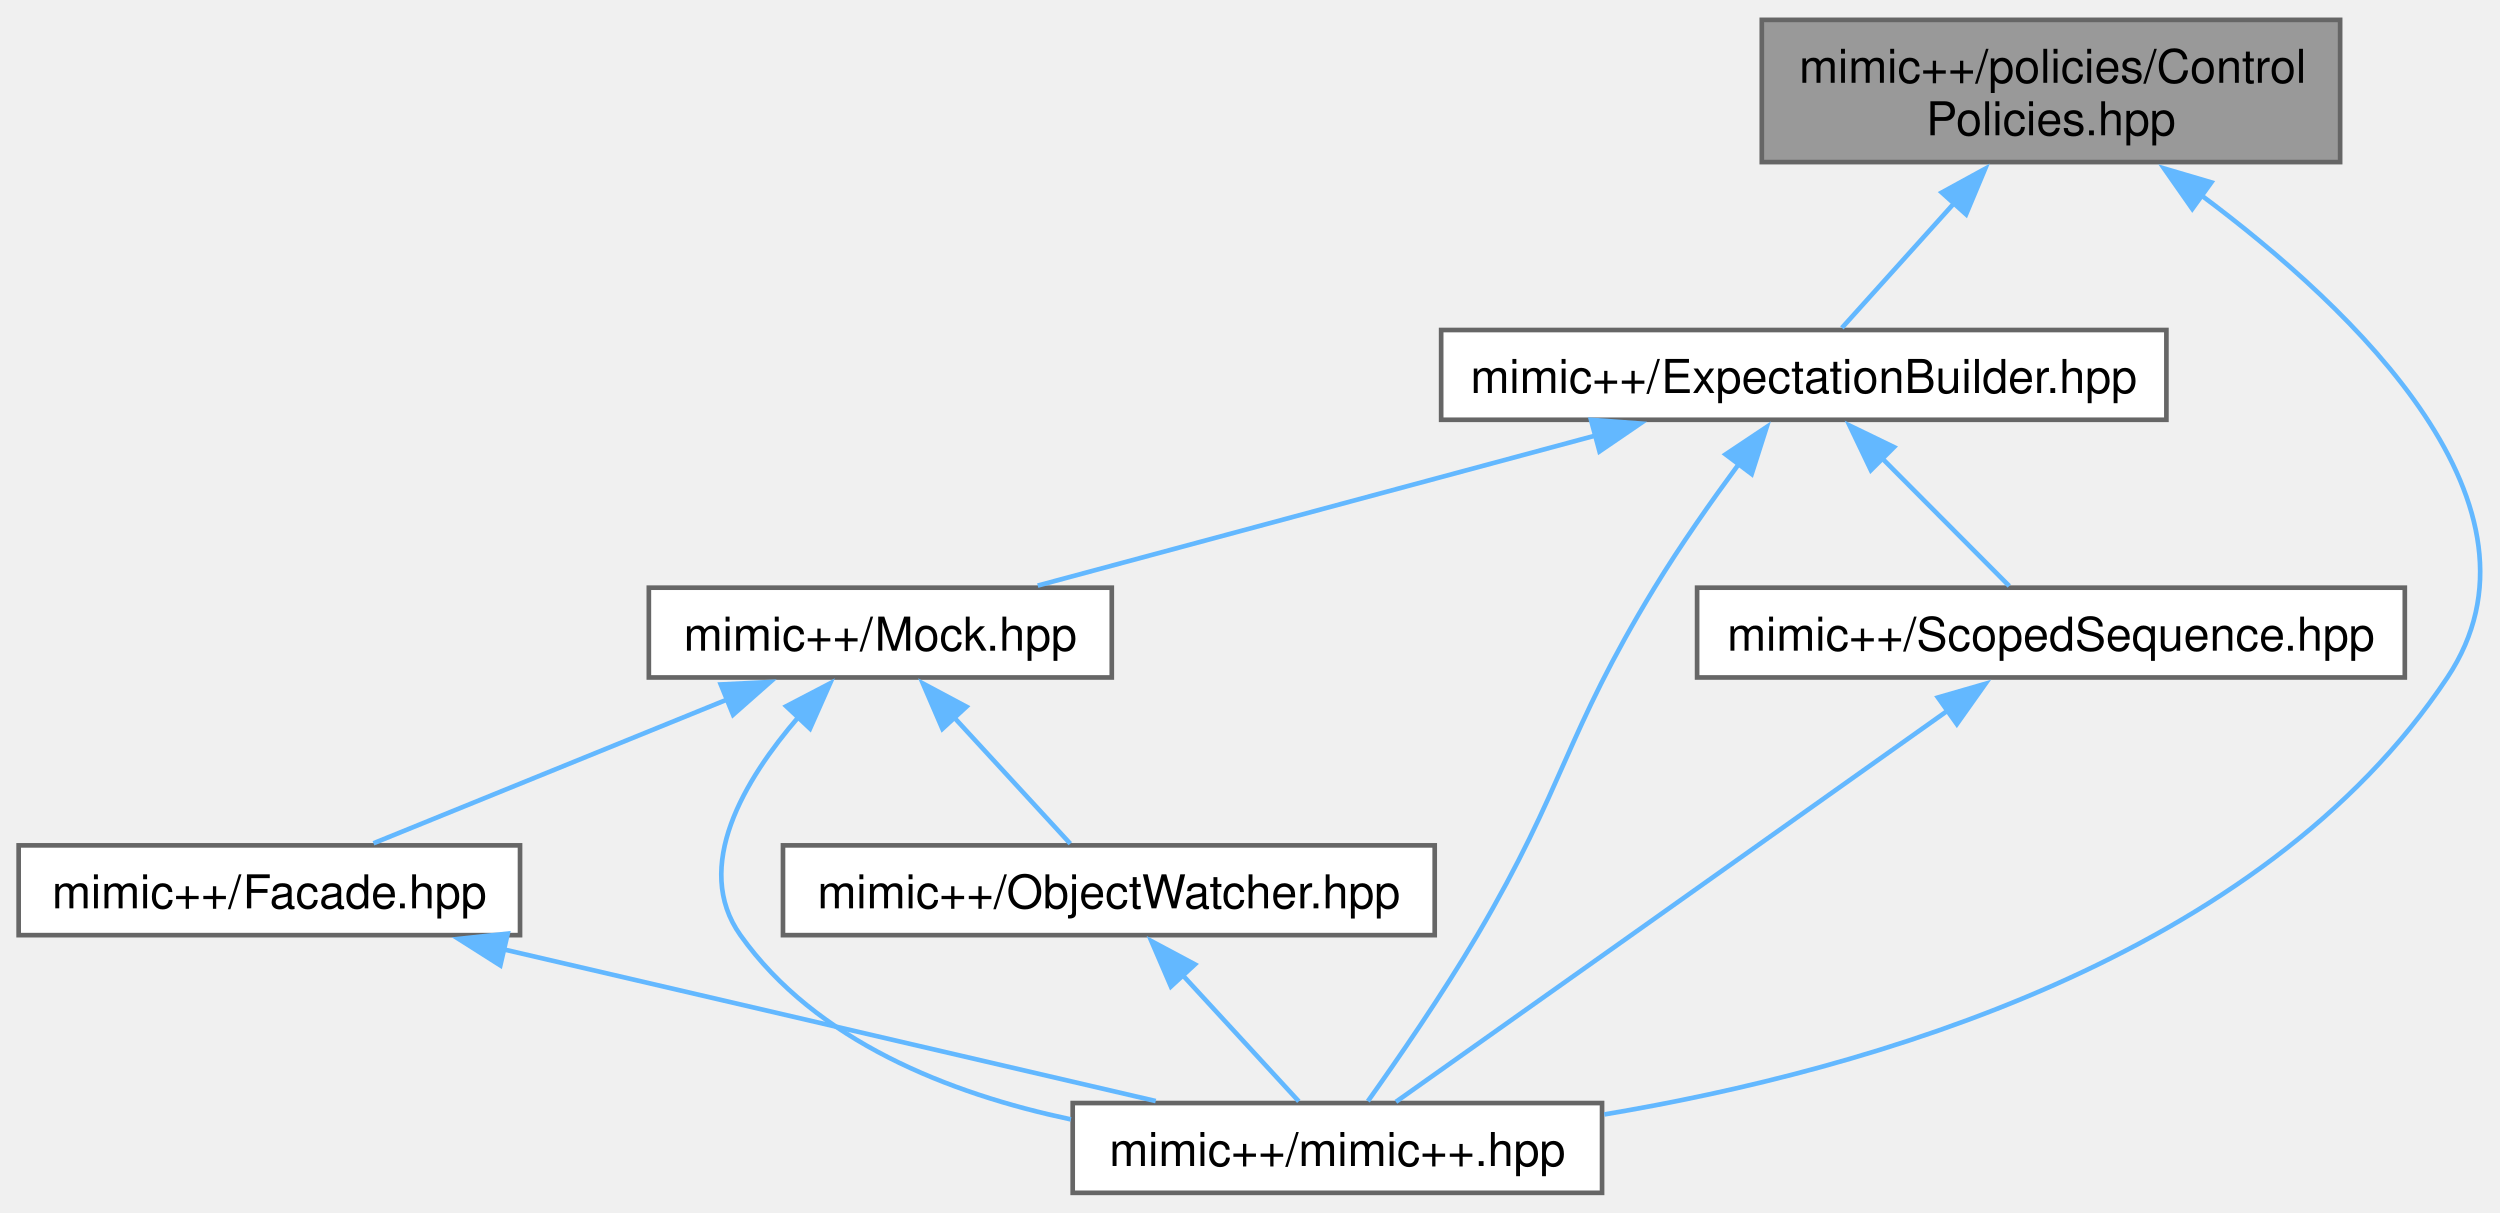
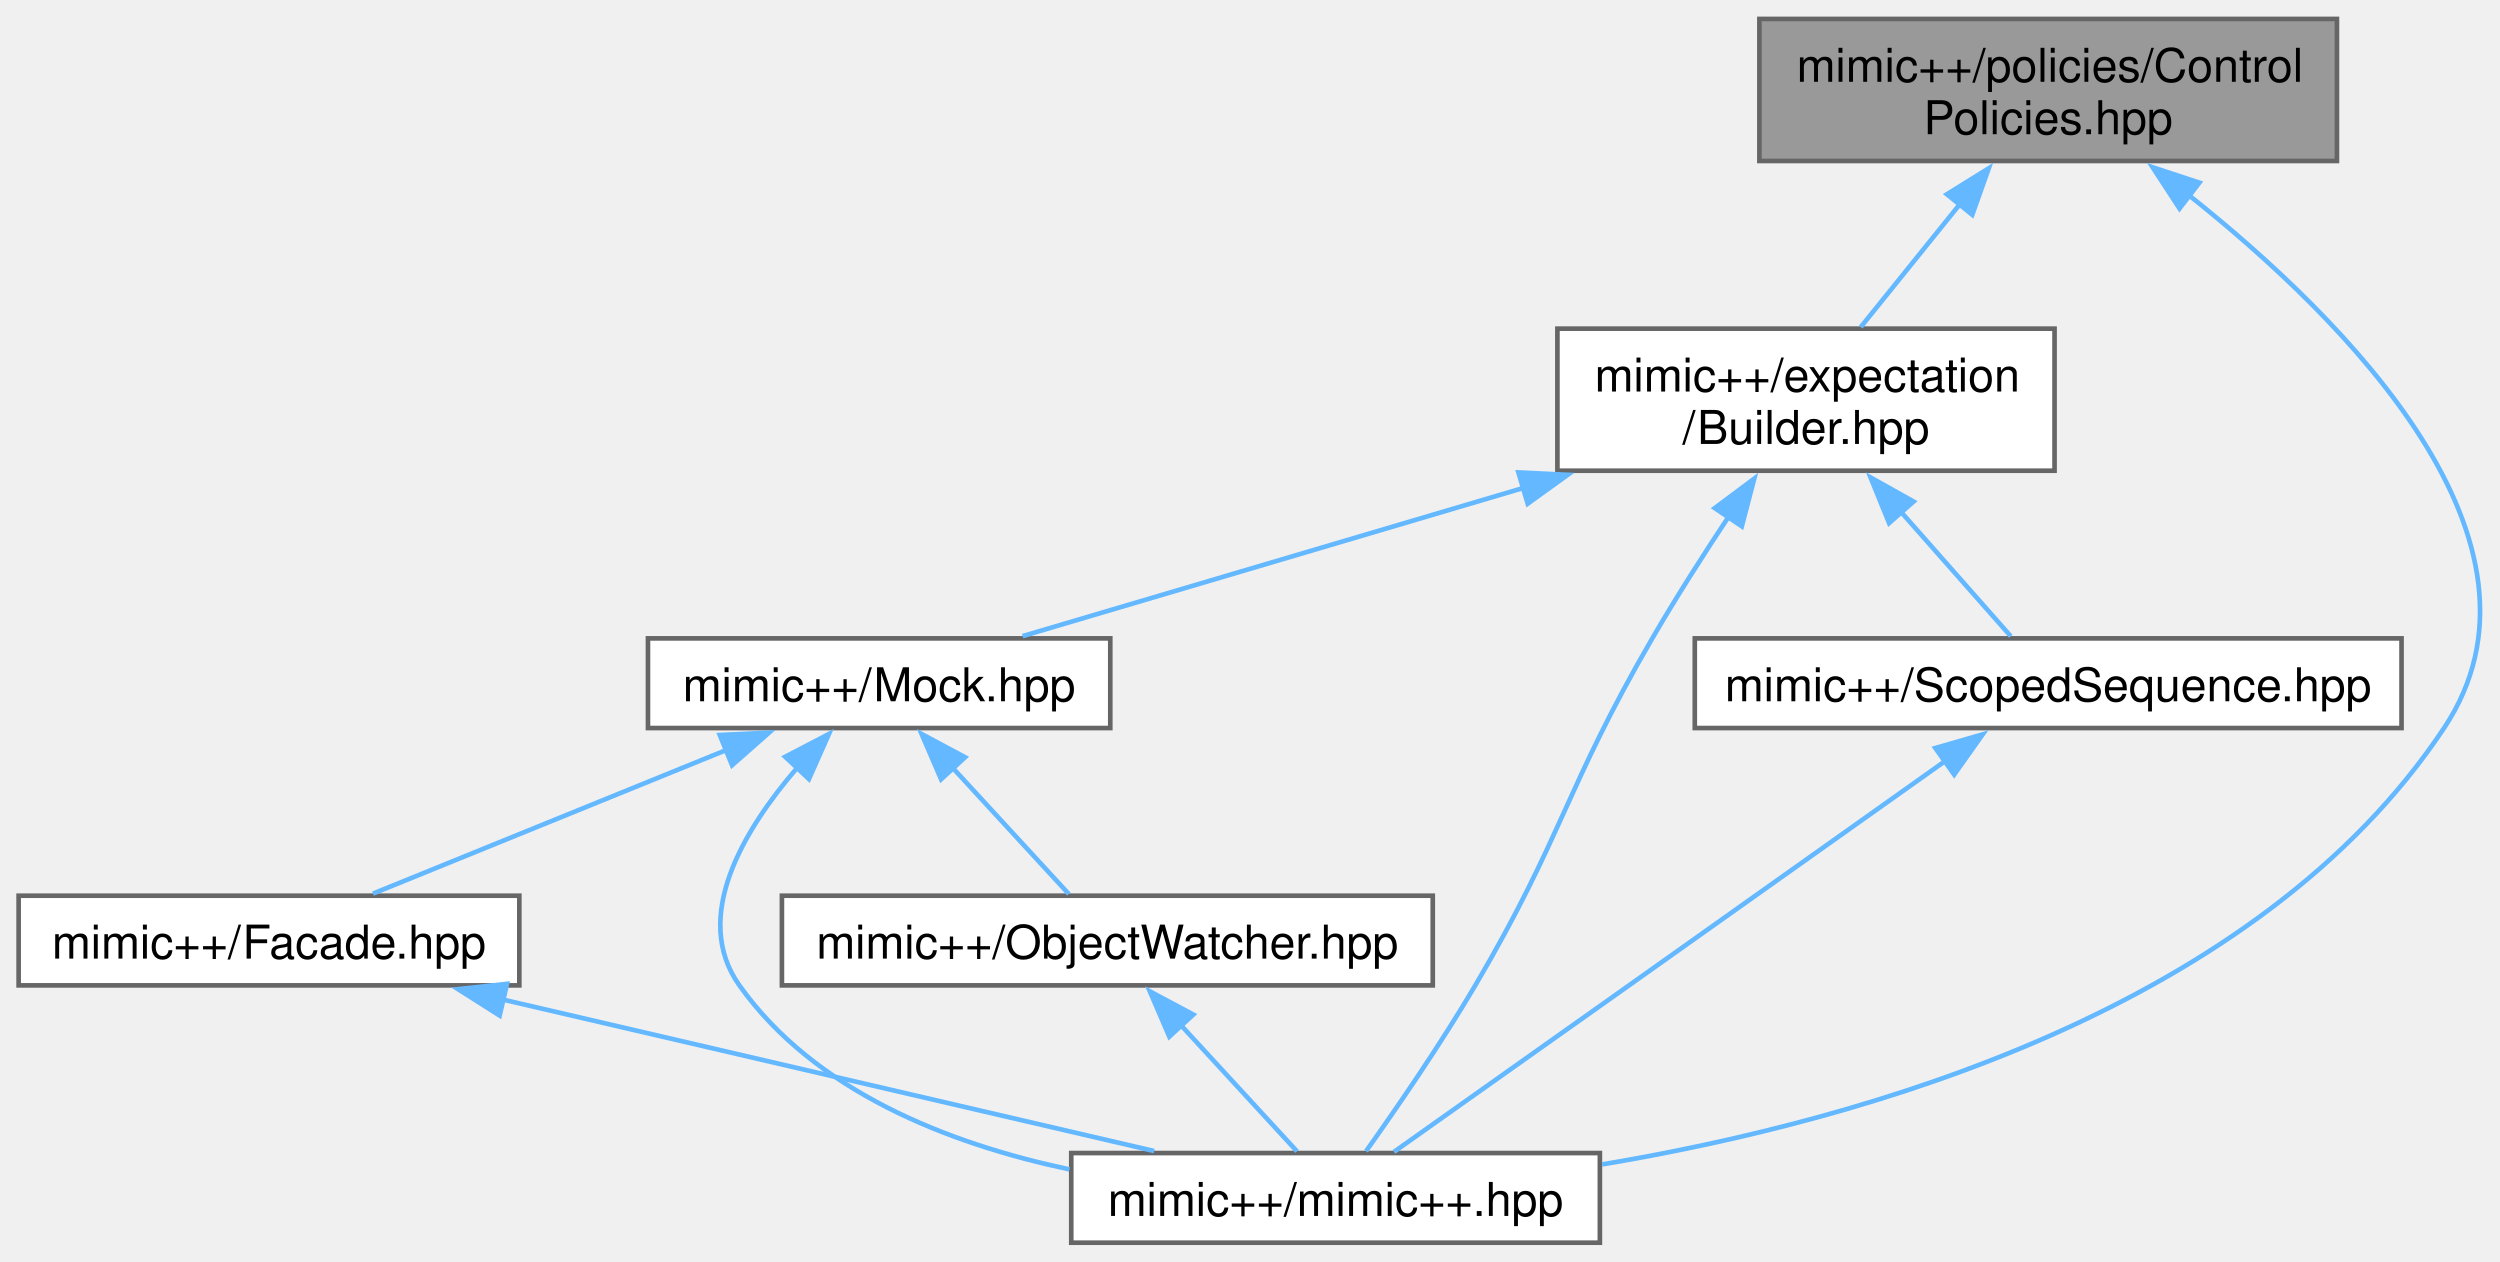
- <svg xmlns="http://www.w3.org/2000/svg" xmlns:xlink="http://www.w3.org/1999/xlink" width="536pt" height="260pt" viewBox="0.00 0.00 536.03 259.50">
-   <g id="graph0" class="graph" transform="scale(1 1) rotate(0) translate(4 255.5)">
+ <svg xmlns="http://www.w3.org/2000/svg" xmlns:xlink="http://www.w3.org/1999/xlink" width="537pt" height="271pt" viewBox="0.00 0.00 536.76 270.75">
+   <g id="graph0" class="graph" transform="scale(1 1) rotate(0) translate(4 266.75)">
    <g id="Node000001" class="node">
      <g id="a_Node000001">
        <a xlink:title=" ">
-           <polygon fill="#999999" stroke="#666666" points="497.75,-251.5 373.75,-251.5 373.75,-221 497.75,-221 497.75,-251.5" />
-           <text text-anchor="start" x="381.75" y="-238" font-family="Helvetica,sans-Serif" font-size="10.00">mimic++/policies/Control</text>
-           <text text-anchor="middle" x="435.75" y="-226.75" font-family="Helvetica,sans-Serif" font-size="10.00">Policies.hpp</text>
+           <polygon fill="#999999" stroke="#666666" points="497.75,-262.75 373.75,-262.75 373.75,-232.25 497.75,-232.25 497.75,-262.75" />
+           <text text-anchor="start" x="381.75" y="-249.25" font-family="Helvetica,sans-Serif" font-size="10.00">mimic++/policies/Control</text>
+           <text text-anchor="middle" x="435.75" y="-238" font-family="Helvetica,sans-Serif" font-size="10.00">Policies.hpp</text>
        </a>
      </g>
    </g>
    <g id="Node000002" class="node">
      <g id="a_Node000002">
-         <a xlink:href="../../d2/d4f/_expectation_builder_8hpp.html" target="_top" xlink:title=" ">
-           <polygon fill="white" stroke="#666666" points="460.5,-185 305,-185 305,-165.75 460.5,-165.75 460.5,-185" />
-           <text text-anchor="middle" x="382.75" y="-171.5" font-family="Helvetica,sans-Serif" font-size="10.00">mimic++/ExpectationBuilder.hpp</text>
+         <a xlink:href="../../d6/d15/_builder_8hpp.html" target="_top" xlink:title=" ">
+           <polygon fill="white" stroke="#666666" points="437.12,-196.25 330.38,-196.25 330.38,-165.75 437.12,-165.75 437.12,-196.25" />
+           <text text-anchor="start" x="338.38" y="-182.75" font-family="Helvetica,sans-Serif" font-size="10.00">mimic++/expectation</text>
+           <text text-anchor="middle" x="383.75" y="-171.5" font-family="Helvetica,sans-Serif" font-size="10.00">/Builder.hpp</text>
        </a>
      </g>
    </g>
    <g id="edge1_Node000001_Node000002" class="edge">
      <g id="a_edge1_Node000001_Node000002">
        <a xlink:title=" ">
-           <path fill="none" stroke="#63b8ff" d="M414.95,-212.15C406.54,-202.8 397.33,-192.57 390.92,-185.45" />
-           <polygon fill="#63b8ff" stroke="#63b8ff" points="412.34,-214.48 421.64,-219.57 417.55,-209.8 412.34,-214.48" />
+           <path fill="none" stroke="#63b8ff" d="M416.89,-223.1C409.74,-214.23 401.81,-204.4 395.5,-196.58" />
+           <polygon fill="#63b8ff" stroke="#63b8ff" points="414,-225.1 423,-230.69 419.45,-220.7 414,-225.1" />
        </a>
      </g>
    </g>
    <g id="Node000005" class="node">
      <g id="a_Node000005">
        <a xlink:href="../../d0/db9/mimic_09_09_8hpp.html" target="_top" xlink:title=" ">
          <polygon fill="white" stroke="#666666" points="339.5,-19.25 226,-19.25 226,0 339.5,0 339.5,-19.25" />
          <text text-anchor="middle" x="282.75" y="-5.75" font-family="Helvetica,sans-Serif" font-size="10.00">mimic++/mimic++.hpp</text>
        </a>
      </g>
    </g>
    <g id="edge11_Node000001_Node000005" class="edge">
      <g id="a_edge11_Node000001_Node000005">
        <a xlink:title=" ">
-           <path fill="none" stroke="#63b8ff" d="M467.78,-214.04C501.04,-189.3 545.09,-147.11 520.75,-110.5 480.75,-50.33 396.71,-26.33 339.98,-16.81" />
-           <polygon fill="#63b8ff" stroke="#63b8ff" points="466.05,-210.97 459.98,-219.65 470.14,-216.65 466.05,-210.97" />
+           <path fill="none" stroke="#63b8ff" d="M465.69,-225.12C499.71,-198.13 547.28,-150.41 520.75,-110.5 480.75,-50.33 396.71,-26.33 339.98,-16.81" />
+           <polygon fill="#63b8ff" stroke="#63b8ff" points="463.95,-222.04 458.16,-230.91 468.22,-227.59 463.95,-222.04" />
        </a>
      </g>
    </g>
    <g id="Node000003" class="node">
      <g id="a_Node000003">
        <a xlink:href="../../d5/dc5/_mock_8hpp.html" target="_top" xlink:title=" ">
          <polygon fill="white" stroke="#666666" points="234.38,-129.75 135.12,-129.75 135.12,-110.5 234.38,-110.5 234.38,-129.75" />
          <text text-anchor="middle" x="184.75" y="-116.25" font-family="Helvetica,sans-Serif" font-size="10.00">mimic++/Mock.hpp</text>
        </a>
      </g>
    </g>
    <g id="edge2_Node000002_Node000003" class="edge">
      <g id="a_edge2_Node000002_Node000003">
        <a xlink:title=" ">
-           <path fill="none" stroke="#63b8ff" d="M338.39,-162.45C302.11,-152.69 251.56,-139.09 218.5,-130.2" />
-           <polygon fill="#63b8ff" stroke="#63b8ff" points="337.13,-165.73 347.7,-164.95 338.95,-158.97 337.13,-165.73" />
+           <path fill="none" stroke="#63b8ff" d="M323.28,-162.11C287.71,-151.58 244.21,-138.72 215.56,-130.24" />
+           <polygon fill="#63b8ff" stroke="#63b8ff" points="322.01,-165.38 332.6,-164.87 324,-158.67 322.01,-165.38" />
        </a>
      </g>
    </g>
    <g id="edge10_Node000002_Node000005" class="edge">
      <g id="a_edge10_Node000002_Node000005">
        <a xlink:title=" ">
-           <path fill="none" stroke="#63b8ff" d="M368.89,-156.36C363.01,-148.4 356.26,-138.8 350.75,-129.75 331.42,-98 331.6,-87.29 312.75,-55.25 305.27,-42.54 295.6,-28.52 289.29,-19.65" />
-           <polygon fill="#63b8ff" stroke="#63b8ff" points="365.99,-158.33 374.8,-164.21 371.58,-154.12 365.99,-158.33" />
+           <path fill="none" stroke="#63b8ff" d="M367.21,-155.98C361.77,-147.78 355.82,-138.48 350.75,-129.75 332.08,-97.61 331.6,-87.29 312.75,-55.25 305.27,-42.54 295.6,-28.52 289.29,-19.65" />
+           <polygon fill="#63b8ff" stroke="#63b8ff" points="364.16,-157.72 372.65,-164.06 369.97,-153.81 364.16,-157.72" />
        </a>
      </g>
    </g>
    <g id="Node000007" class="node">
      <g id="a_Node000007">
        <a xlink:href="../../db/d83/_scoped_sequence_8hpp.html" target="_top" xlink:title=" ">
          <polygon fill="white" stroke="#666666" points="511.62,-129.75 359.88,-129.75 359.88,-110.5 511.62,-110.5 511.62,-129.75" />
          <text text-anchor="middle" x="435.75" y="-116.25" font-family="Helvetica,sans-Serif" font-size="10.00">mimic++/ScopedSequence.hpp</text>
        </a>
      </g>
    </g>
    <g id="edge8_Node000002_Node000007" class="edge">
      <g id="a_edge8_Node000002_Node000007">
        <a xlink:title=" ">
-           <path fill="none" stroke="#63b8ff" d="M399.47,-157.57C408.53,-148.48 419.35,-137.6 426.81,-130.11" />
-           <polygon fill="#63b8ff" stroke="#63b8ff" points="397.14,-154.95 392.57,-164.51 402.1,-159.89 397.14,-154.95" />
+           <path fill="none" stroke="#63b8ff" d="M404.16,-156.9C412.41,-147.55 421.45,-137.32 427.73,-130.2" />
+           <polygon fill="#63b8ff" stroke="#63b8ff" points="401.6,-154.5 397.61,-164.31 406.85,-159.13 401.6,-154.5" />
        </a>
      </g>
    </g>
    <g id="Node000004" class="node">
      <g id="a_Node000004">
        <a xlink:href="../../d6/dc3/_facade_8hpp.html" target="_top" xlink:title=" ">
          <polygon fill="white" stroke="#666666" points="107.5,-74.5 0,-74.5 0,-55.25 107.5,-55.25 107.5,-74.5" />
          <text text-anchor="middle" x="53.75" y="-61" font-family="Helvetica,sans-Serif" font-size="10.00">mimic++/Facade.hpp</text>
        </a>
      </g>
    </g>
    <g id="edge3_Node000003_Node000004" class="edge">
      <g id="a_edge3_Node000003_Node000004">
        <a xlink:title=" ">
          <path fill="none" stroke="#63b8ff" d="M151.93,-105.78C128.25,-96.16 96.91,-83.42 76.08,-74.95" />
          <polygon fill="#63b8ff" stroke="#63b8ff" points="150.54,-109 161.13,-109.52 153.18,-102.51 150.54,-109" />
        </a>
      </g>
    </g>
    <g id="edge7_Node000003_Node000005" class="edge">
      <g id="a_edge7_Node000003_Node000005">
        <a xlink:title=" ">
          <path fill="none" stroke="#63b8ff" d="M167.21,-102.03C155.64,-88.62 144.37,-69.86 154.75,-55.25 170.9,-32.52 199.53,-21.27 225.62,-15.74" />
          <polygon fill="#63b8ff" stroke="#63b8ff" points="164.58,-104.33 173.98,-109.23 169.68,-99.54 164.58,-104.33" />
        </a>
      </g>
    </g>
    <g id="Node000006" class="node">
      <g id="a_Node000006">
        <a xlink:href="../../d5/d92/_object_watcher_8hpp.html" target="_top" xlink:title=" ">
          <polygon fill="white" stroke="#666666" points="303.62,-74.5 163.88,-74.5 163.88,-55.25 303.62,-55.25 303.62,-74.5" />
          <text text-anchor="middle" x="233.75" y="-61" font-family="Helvetica,sans-Serif" font-size="10.00">mimic++/ObjectWatcher.hpp</text>
        </a>
      </g>
    </g>
    <g id="edge5_Node000003_Node000006" class="edge">
      <g id="a_edge5_Node000003_Node000006">
        <a xlink:title=" ">
          <path fill="none" stroke="#63b8ff" d="M200.47,-102.04C208.79,-93 218.66,-82.27 225.48,-74.86" />
          <polygon fill="#63b8ff" stroke="#63b8ff" points="198.06,-99.49 193.87,-109.22 203.21,-104.23 198.06,-99.49" />
        </a>
      </g>
    </g>
    <g id="edge4_Node000004_Node000005" class="edge">
      <g id="a_edge4_Node000004_Node000005">
        <a xlink:title=" ">
          <path fill="none" stroke="#63b8ff" d="M103.97,-52.2C146.04,-42.41 205.25,-28.65 243.8,-19.68" />
          <polygon fill="#63b8ff" stroke="#63b8ff" points="103.28,-48.76 94.33,-54.44 104.86,-55.58 103.28,-48.76" />
        </a>
      </g>
    </g>
    <g id="edge6_Node000006_Node000005" class="edge">
      <g id="a_edge6_Node000006_Node000005">
        <a xlink:title=" ">
          <path fill="none" stroke="#63b8ff" d="M249.47,-46.79C257.79,-37.75 267.66,-27.02 274.48,-19.61" />
          <polygon fill="#63b8ff" stroke="#63b8ff" points="247.06,-44.24 242.87,-53.97 252.21,-48.98 247.06,-44.24" />
        </a>
      </g>
    </g>
    <g id="edge9_Node000007_Node000005" class="edge">
      <g id="a_edge9_Node000007_Node000005">
        <a xlink:title=" ">
          <path fill="none" stroke="#63b8ff" d="M413.75,-103.5C395.53,-90.56 368.96,-71.71 345.75,-55.25 328.26,-42.85 308.02,-28.52 295.3,-19.51" />
          <polygon fill="#63b8ff" stroke="#63b8ff" points="411.52,-106.21 421.7,-109.15 415.57,-100.5 411.52,-106.21" />
        </a>
      </g>
    </g>
  </g>
</svg>
